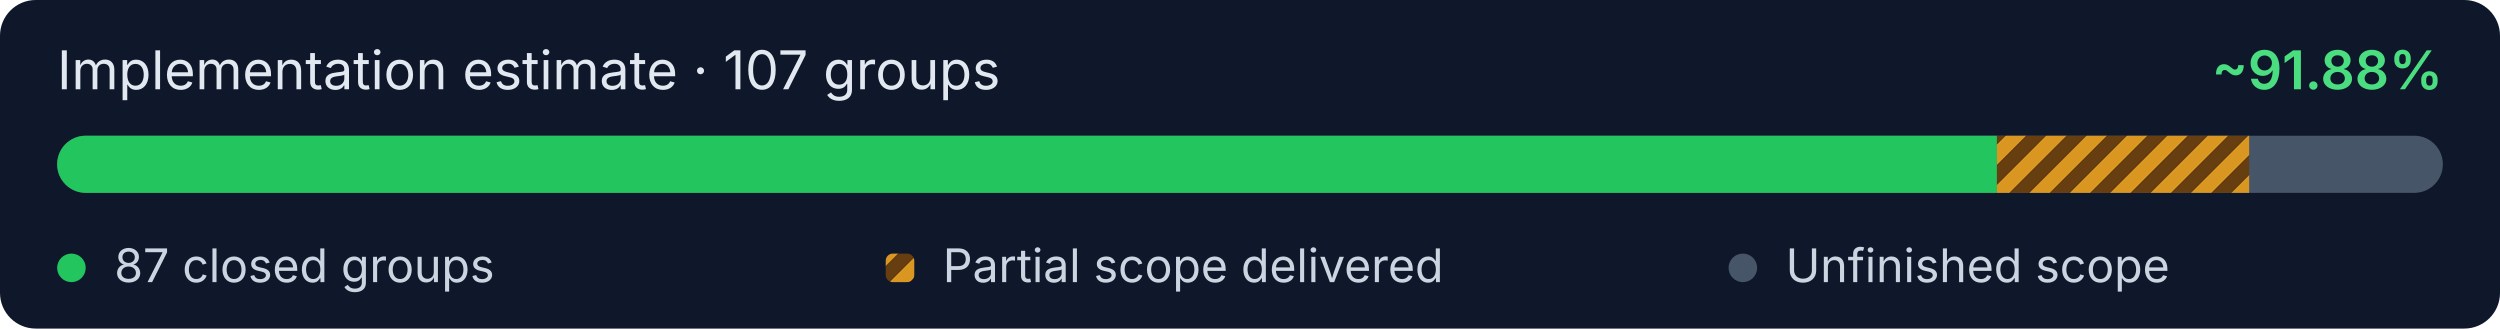
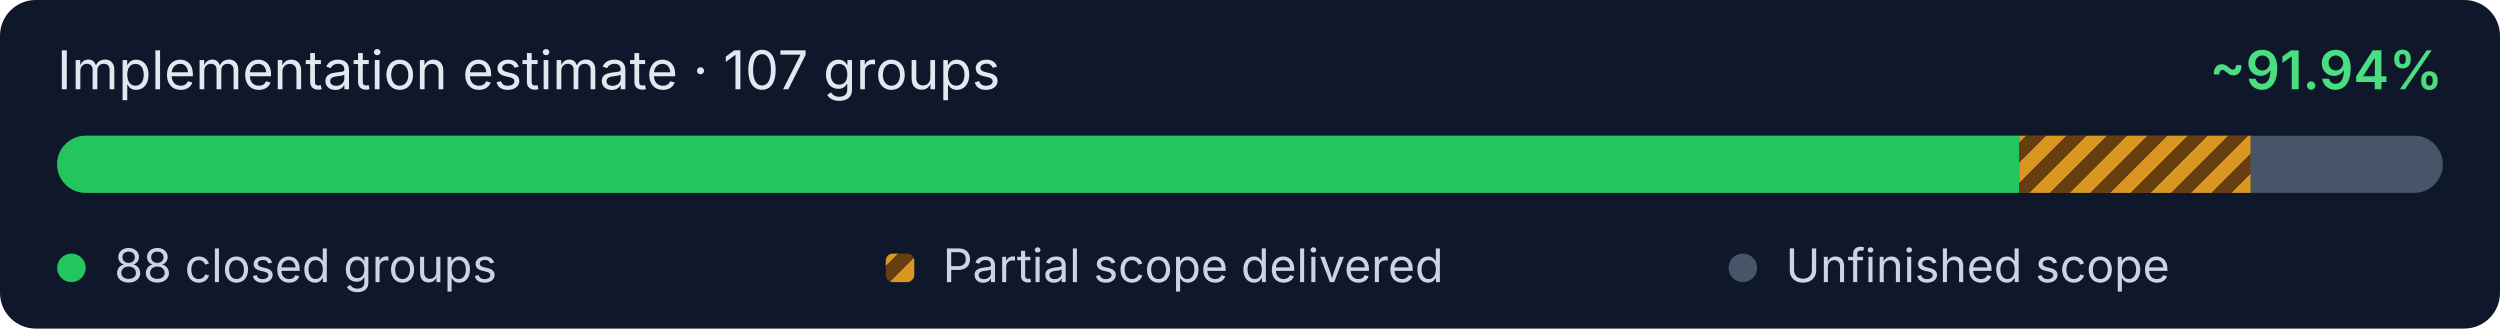
<svg xmlns="http://www.w3.org/2000/svg" width="700" height="92" viewBox="0 0 700 92" role="img" aria-labelledby="title description">
  <defs>
    <clipPath id="track">
      <rect x="16" y="38" width="668" height="16" rx="8" />
    </clipPath>
    <pattern id="partial" width="8" height="8" patternUnits="userSpaceOnUse" patternTransform="rotate(45)">
      <rect width="8" height="8" fill="#663e10" />
      <rect width="4" height="8" fill="#d99722" />
    </pattern>
  </defs>
  <rect width="700" height="92" rx="10" fill="#0f172a" />
  <g font-family="system-ui, -apple-system, BlinkMacSystemFont, 'Segoe UI', sans-serif">
    <text x="16" y="25" font-size="15" fill="#e2e8f0">Implementation estimate · 107 groups</text>
-     <text x="684" y="25" text-anchor="end" font-size="15" font-weight="600" fill="#4ade80">~91.88%</text>
+     <text x="684" y="25" text-anchor="end" font-size="15" font-weight="600" fill="#4ade80">~91.94%</text>
    <g clip-path="url(#track)">
      <rect x="16" y="38" width="668" height="16" fill="#475569" />
-       <rect id="closed-segment" x="16" y="38" width="543.14" height="16" fill="#22c55e" />
-       <rect id="partial-segment" x="559.14" y="38" width="70.622" height="16" fill="url(#partial)" />
+       <rect id="closed-segment" x="16" y="38" width="549.383" height="16" fill="#22c55e" />
+       <rect id="partial-segment" x="565.383" y="38" width="64.769" height="16" fill="url(#partial)" />
    </g>
    <circle cx="20" cy="75" r="4" fill="#22c55e" />
-     <text x="32" y="79" font-size="13" fill="#cbd5e1">87 closed groups</text>
+     <text x="32" y="79" font-size="13" fill="#cbd5e1">88 closed groups</text>
    <rect x="248" y="71" width="8" height="8" rx="2" fill="url(#partial)" />
    <text x="264" y="79" font-size="13" fill="#cbd5e1">Partial scope delivered</text>
    <circle cx="488" cy="75" r="4" fill="#475569" />
    <text x="500" y="79" font-size="13" fill="#cbd5e1">Unfinished scope</text>
  </g>
</svg>
